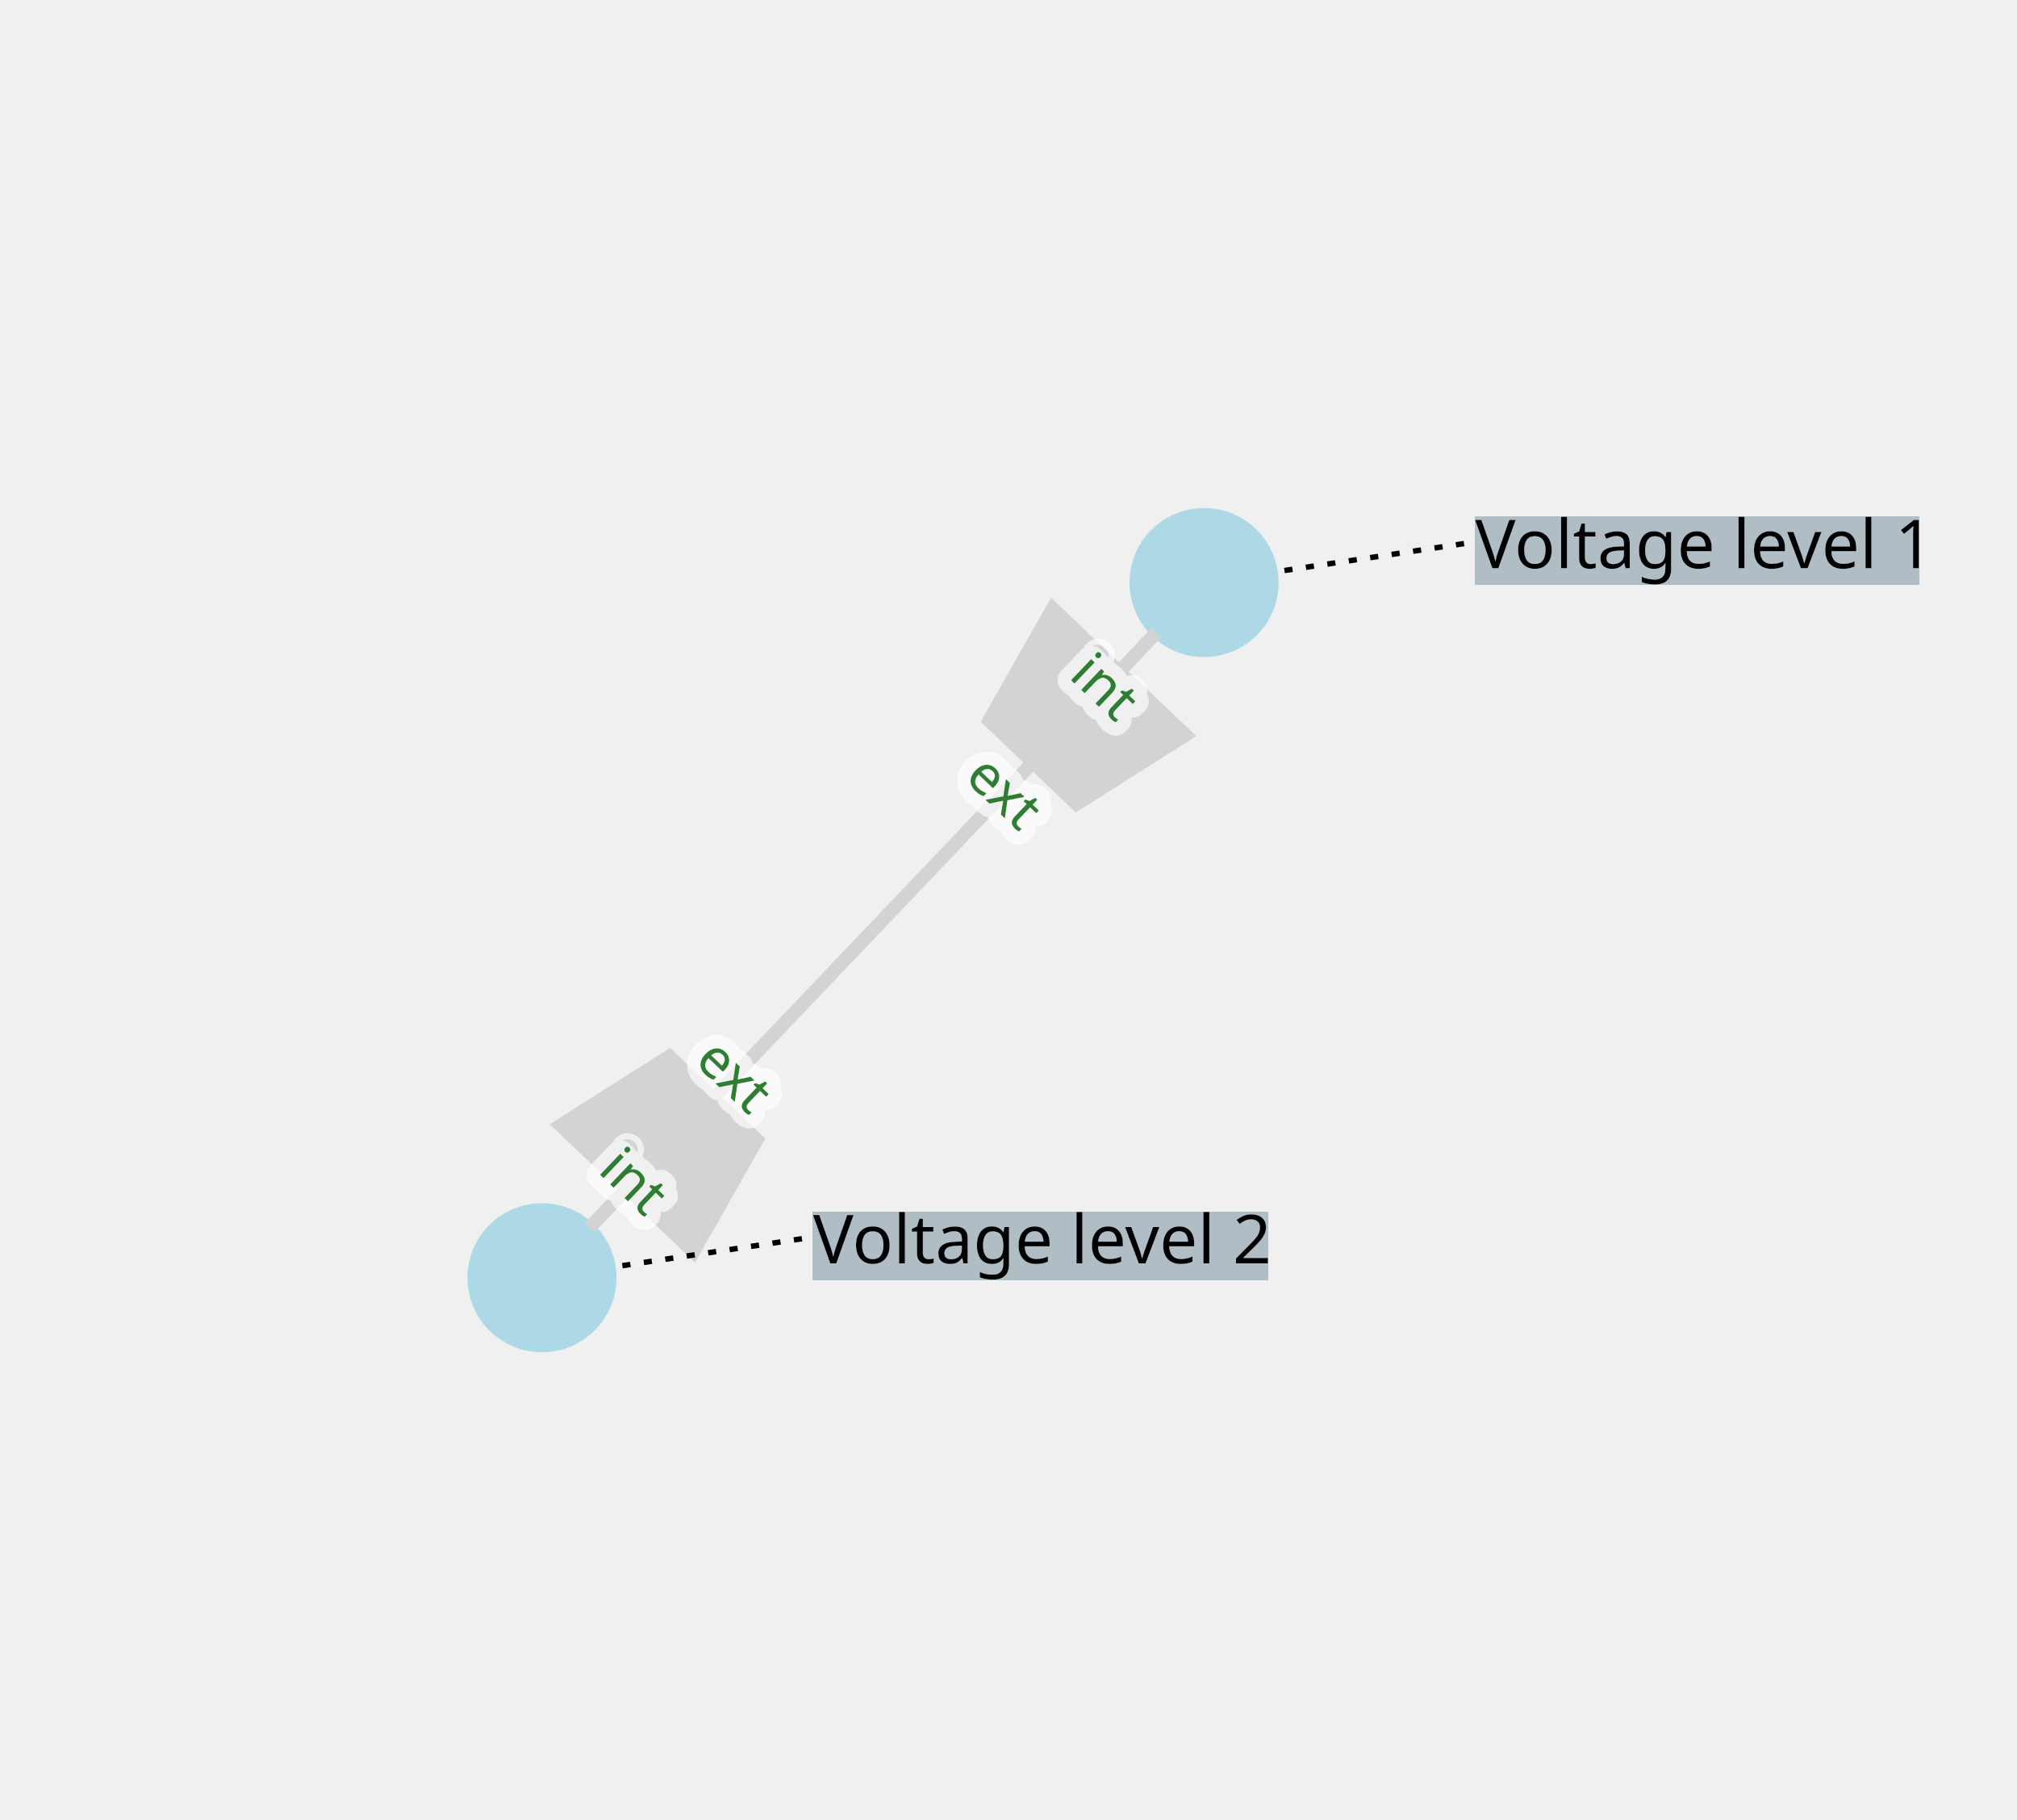
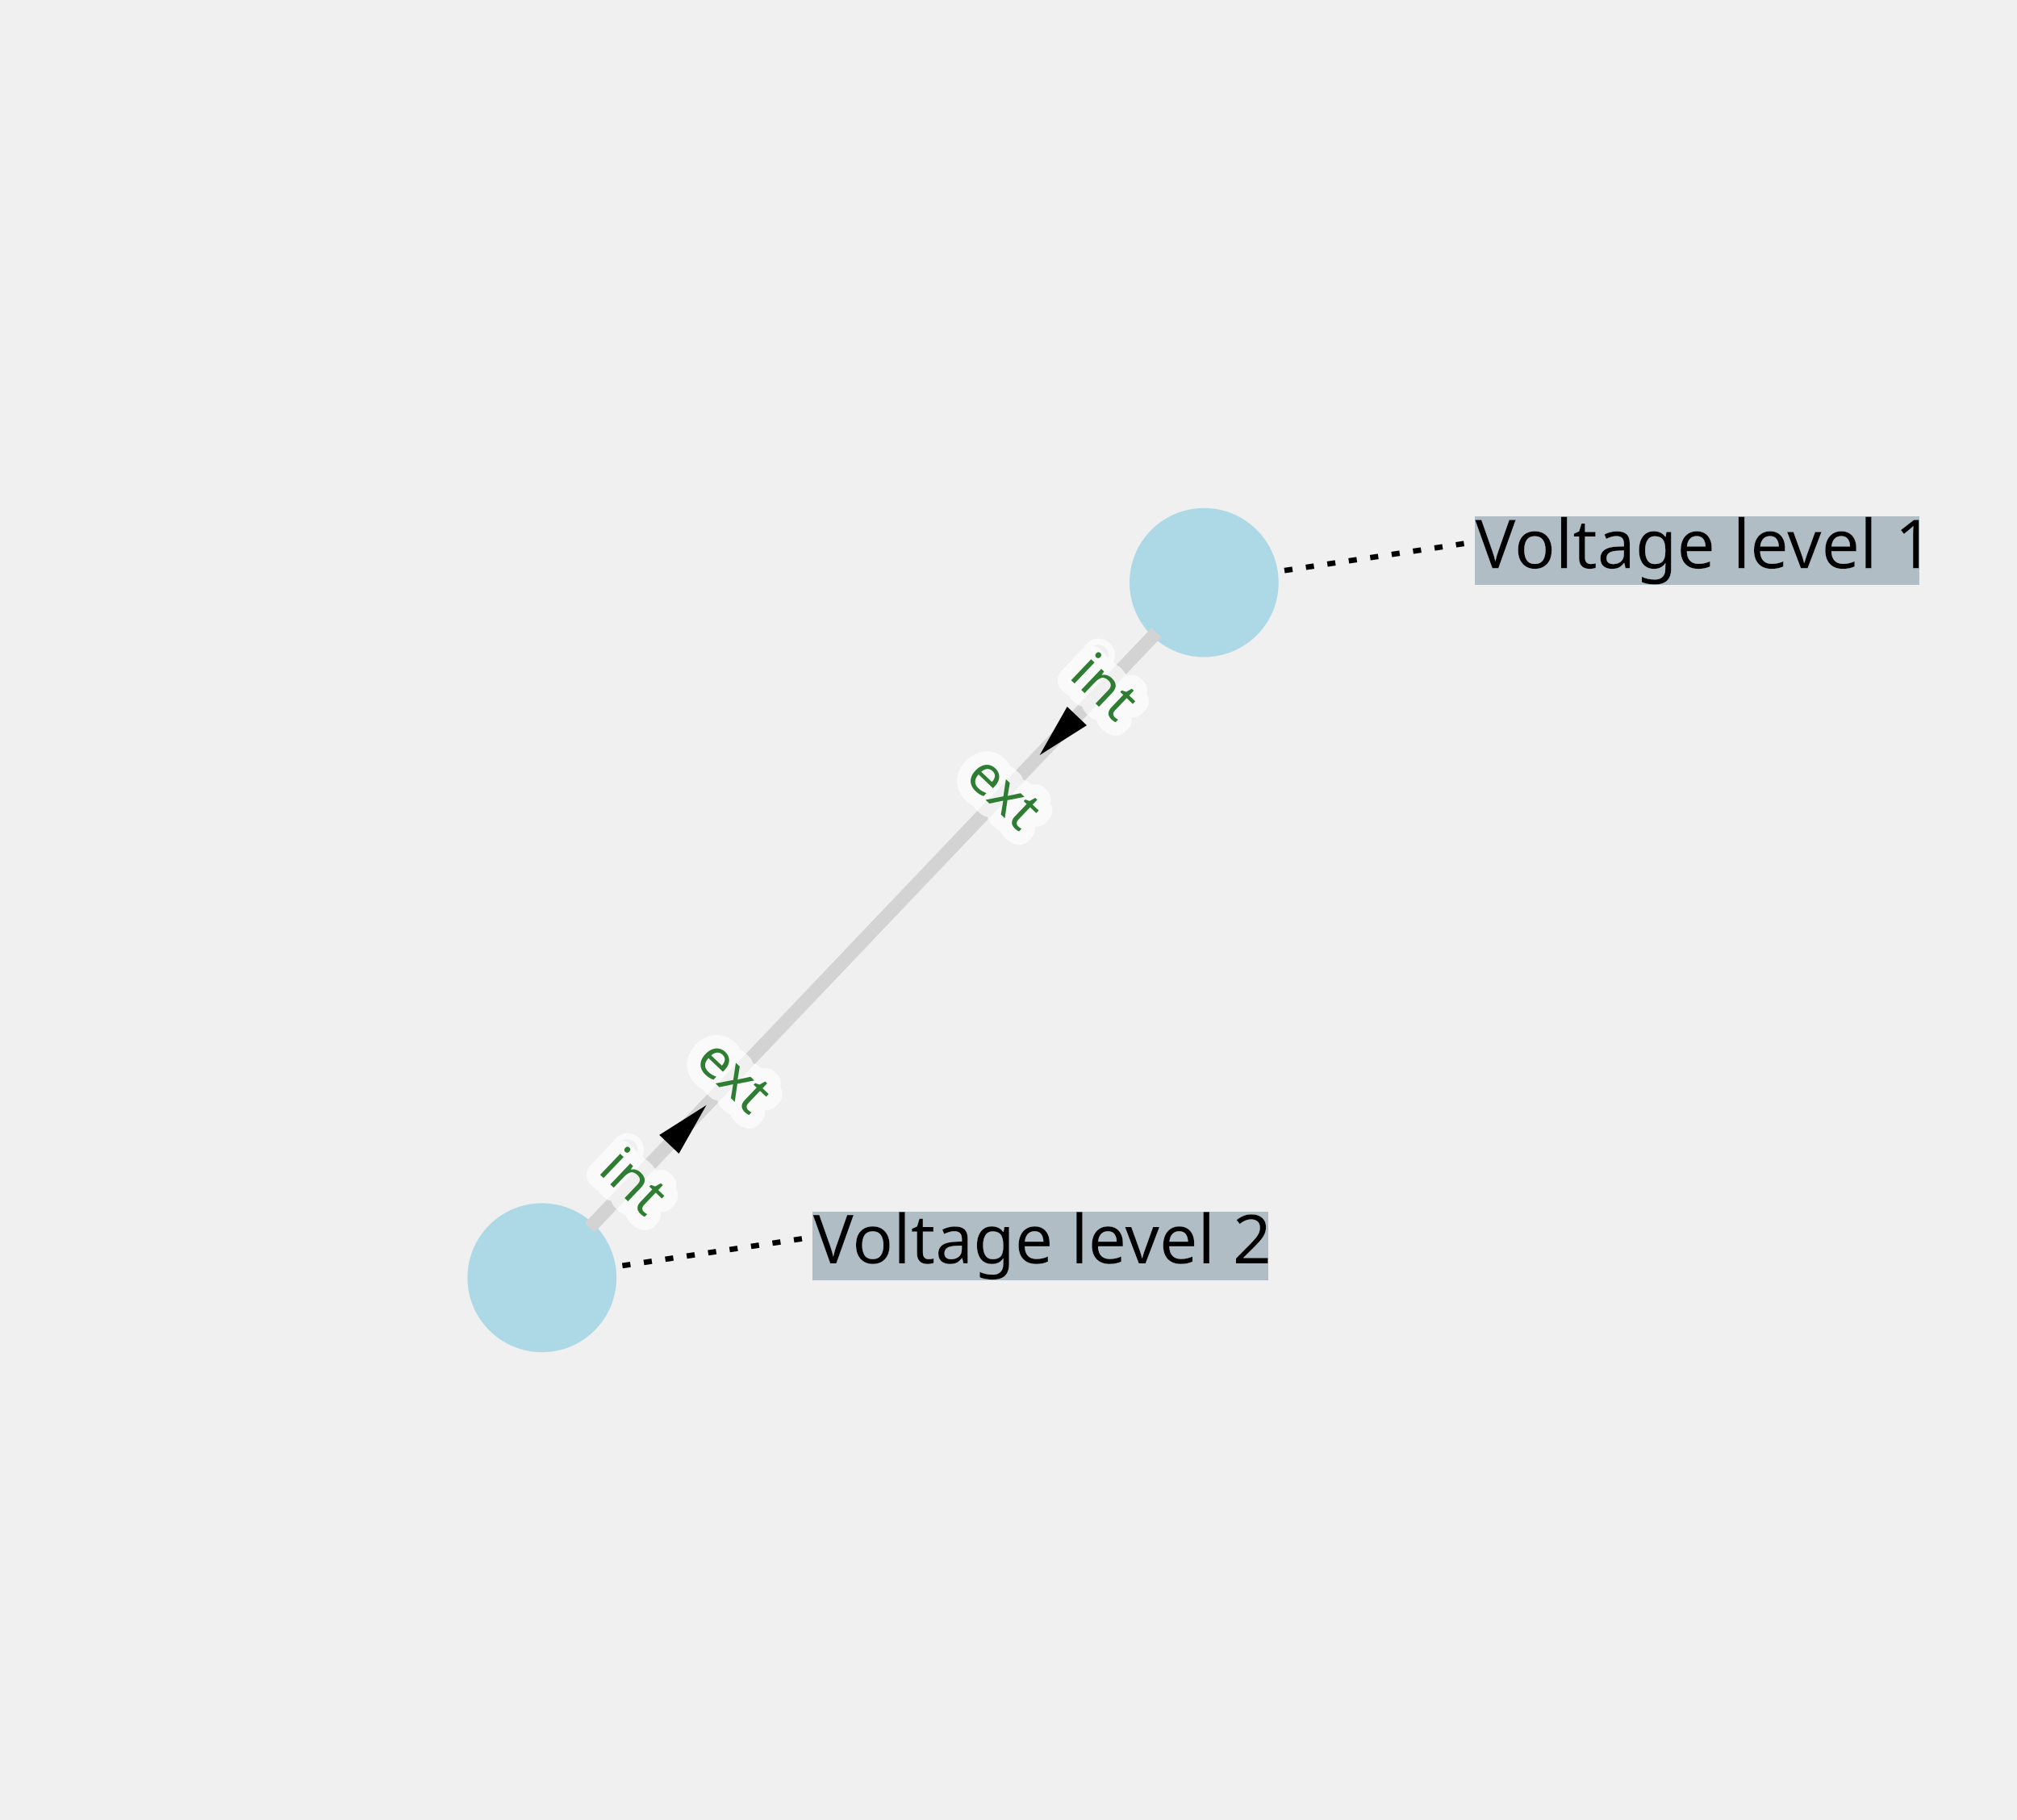
<svg xmlns="http://www.w3.org/2000/svg" width="800.00" height="721.78" viewBox="-284.74 -303.93 744.32 671.55">
  <style>
- .nad-branch-edges polyline, .nad-branch-edges path {stroke: var(--nad-vl-color, lightgrey); stroke-width: 5; fill: none}
- .nad-branch-edges circle {stroke: var(--nad-vl-color, lightgrey); stroke-width: 5; fill: none}
- .nad-3wt-edges polyline {stroke: var(--nad-vl-color, lightgrey); stroke-width: 5; fill: none}
+ .nad-branch-edges .nad-edge-path, .nad-3wt-edges .nad-edge-path {stroke: var(--nad-vl-color, lightgrey); stroke-width: 5; fill: none}
+ .nad-branch-edges .nad-winding, .nad-3wt-nodes .nad-winding {stroke: var(--nad-vl-color, lightgrey); stroke-width: 5; fill: none}
.nad-text-edges {stroke: black; stroke-width: 2; stroke-dasharray: 3,5}
- .nad-branch-edges .nad-disconnected polyline, .nad-3wt-edges .nad-disconnected polyline {stroke-dasharray: 10,10}
- .nad-vl-nodes circle, .nad-vl-nodes path {fill: var(--nad-vl-color, lightblue)}
+ .nad-disconnected .nad-edge-path {stroke-dasharray: 10,10}
+ .nad-vl-nodes .nad-busnode {fill: var(--nad-vl-color, lightblue)}
.nad-vl-nodes circle.nad-unknown-busnode {stroke: lightgrey; stroke-width: 5; stroke-dasharray: 5,5; fill: none}
.nad-hvdc-edge polyline.nad-hvdc {stroke: grey; stroke-width: 20}
- .nad-3wt-nodes circle {stroke: var(--nad-vl-color, lightgrey); stroke-width: 5; fill: none}
.nad-state-out .nad-arrow-in {visibility: hidden}
.nad-state-in .nad-arrow-out {visibility: hidden}
.nad-active path {stroke: none; fill: #546e7a}
.nad-active {visibility: visible}
.nad-reactive {visibility: hidden}
.nad-reactive path {stroke: none; fill: #0277bd}
.nad-text-background {flood-color: #90a4aeaa}
.nad-text-nodes {font: 25px "Verdana"; fill: black; dominant-baseline: central}
.nad-edge-infos text {font: 20px "Verdana"; dominant-baseline:middle; stroke: #FFFFFFAA; stroke-width: 10; stroke-linejoin:round; paint-order: stroke}
.nad-edge-infos .nad-state-in text {fill: #b71c1c}
.nad-edge-infos .nad-state-out text {fill: #2e7d32}
.nad-vl0to30 {--nad-vl-color: #AFB42B}
.nad-vl30to50 {--nad-vl-color: #EF9A9A}
.nad-vl50to70 {--nad-vl-color: #9C27B0}
.nad-vl70to120 {--nad-vl-color: #E65100}
.nad-vl120to180 {--nad-vl-color: #00ACC1}
.nad-vl180to300 {--nad-vl-color: #2E7D32}
.nad-vl300to500 {--nad-vl-color: #D32F2F}
- .nad-branch-edges .nad-overload polyline, .nad-branch-edges .nad-overload path {animation: line-blink 3s infinite}
+ .nad-branch-edges .nad-overload .nad-edge-path {animation: line-blink 3s infinite}
.nad-vl-nodes .nad-overvoltage {animation: node-over-blink 3s infinite}
.nad-vl-nodes .nad-undervoltage {animation: node-under-blink 3s infinite}

@keyframes line-blink {
  0%, 80%, 100% {stroke: var(--nad-vl-color, black); stroke-width: 5}
  40% {stroke: #FFEB3B; stroke-width: 15}
}
@keyframes node-over-blink {
  0%, 80%, 100% {stroke: white; stroke-width: 0}
  40% {stroke: #ff5722; stroke-width: 15}
}
@keyframes node-under-blink {
  0%, 80%, 100% {stroke: white; stroke-width: 0}
  40% {stroke: #00BCD4; stroke-width: 15}
}
</style>
  <defs>
    <filter id="textBgFilter" x="0" y="0" width="1" height="1">
      <feFlood class="nad-text-background" />
      <feComposite in="SourceGraphic" operator="over" />
    </filter>
  </defs>
  <g class="nad-vl-nodes">
    <g transform="translate(159.59,-88.93)" id="0" class="nad-vl300to500">
-       <circle r="27.50" id="1" />
+       <circle class="nad-busnode" r="27.50" id="1" />
    </g>
    <g transform="translate(-84.74,167.62)" id="2" class="nad-vl300to500">
-       <circle r="27.50" id="3" />
+       <circle class="nad-busnode" r="27.50" id="3" />
    </g>
  </g>
  <g class="nad-branch-edges">
    <g id="4">
      <g class="nad-vl300to500">
-         <polyline points="142.00,-70.46 37.43,39.35" />
+         <polyline class="nad-edge-path" points="142.00,-70.46 37.43,39.35" />
        <g class="nad-edge-infos" transform="translate(105.79,-32.45)">
          <g class="nad-state-out">
            <g transform="rotate(-136.40)">
              <path class="nad-arrow-in" transform="scale(10.00)" d="M-2 -1 H2 L0 1z" />
              <path class="nad-arrow-out" transform="scale(10.00)" d="M-0.5 1 H0.5 L0 -1z" />
            </g>
            <text transform="rotate(43.60)" y="28.75" style="text-anchor:middle">ext</text>
            <text transform="rotate(43.60)" y="-25.00" style="text-anchor:middle">int</text>
          </g>
        </g>
      </g>
      <g class="nad-vl300to500">
-         <polyline points="-67.15,149.16 37.43,39.35" />
+         <polyline class="nad-edge-path" points="-67.15,149.16 37.43,39.35" />
        <g class="nad-edge-infos" transform="translate(-30.94,111.14)">
          <g class="nad-state-out">
            <g transform="rotate(43.60)">
              <path class="nad-arrow-in" transform="scale(10.00)" d="M-2 -1 H2 L0 1z" />
              <path class="nad-arrow-out" transform="scale(10.00)" d="M-0.5 1 H0.5 L0 -1z" />
            </g>
            <text transform="rotate(43.60)" y="-25.00" style="text-anchor:middle">ext</text>
            <text transform="rotate(43.60)" y="28.75" style="text-anchor:middle">int</text>
          </g>
        </g>
      </g>
    </g>
  </g>
  <g class="nad-text-edges">
    <polyline id="0_edge" points="189.25,-93.38 259.59,-103.93" />
    <polyline id="2_edge" points="-55.07,163.17 15.26,152.62" />
  </g>
  <g class="nad-text-nodes">
    <text filter="url(#textBgFilter)" y="-103.93" x="259.59">Voltage level 1</text>
    <text filter="url(#textBgFilter)" y="152.62" x="15.26">Voltage level 2</text>
  </g>
</svg>
